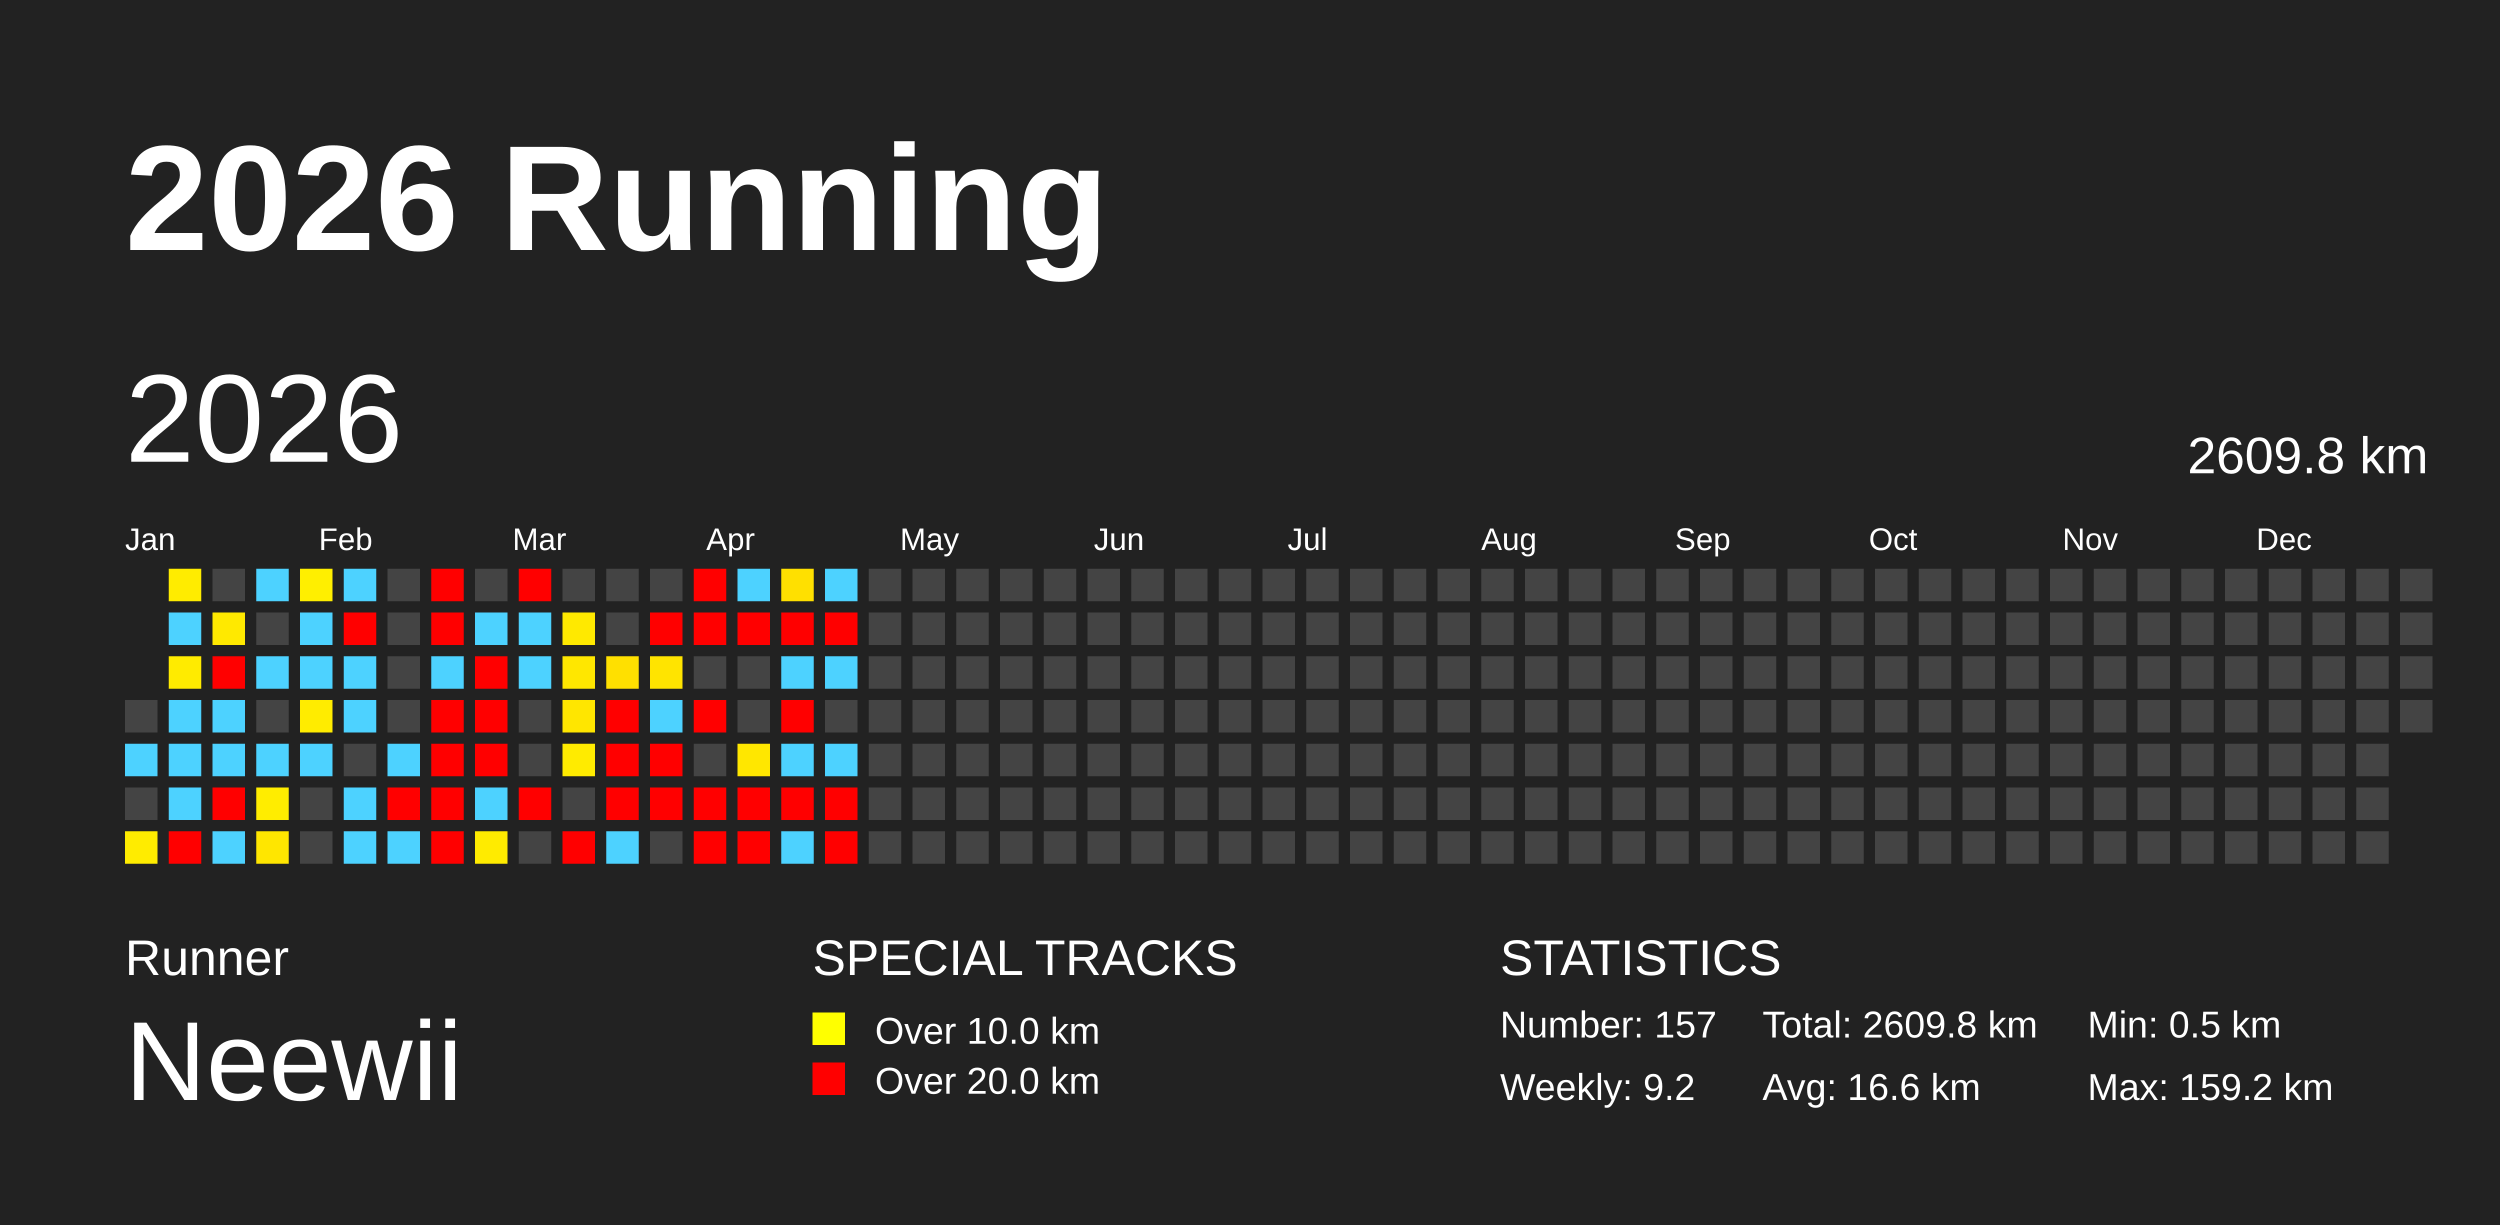
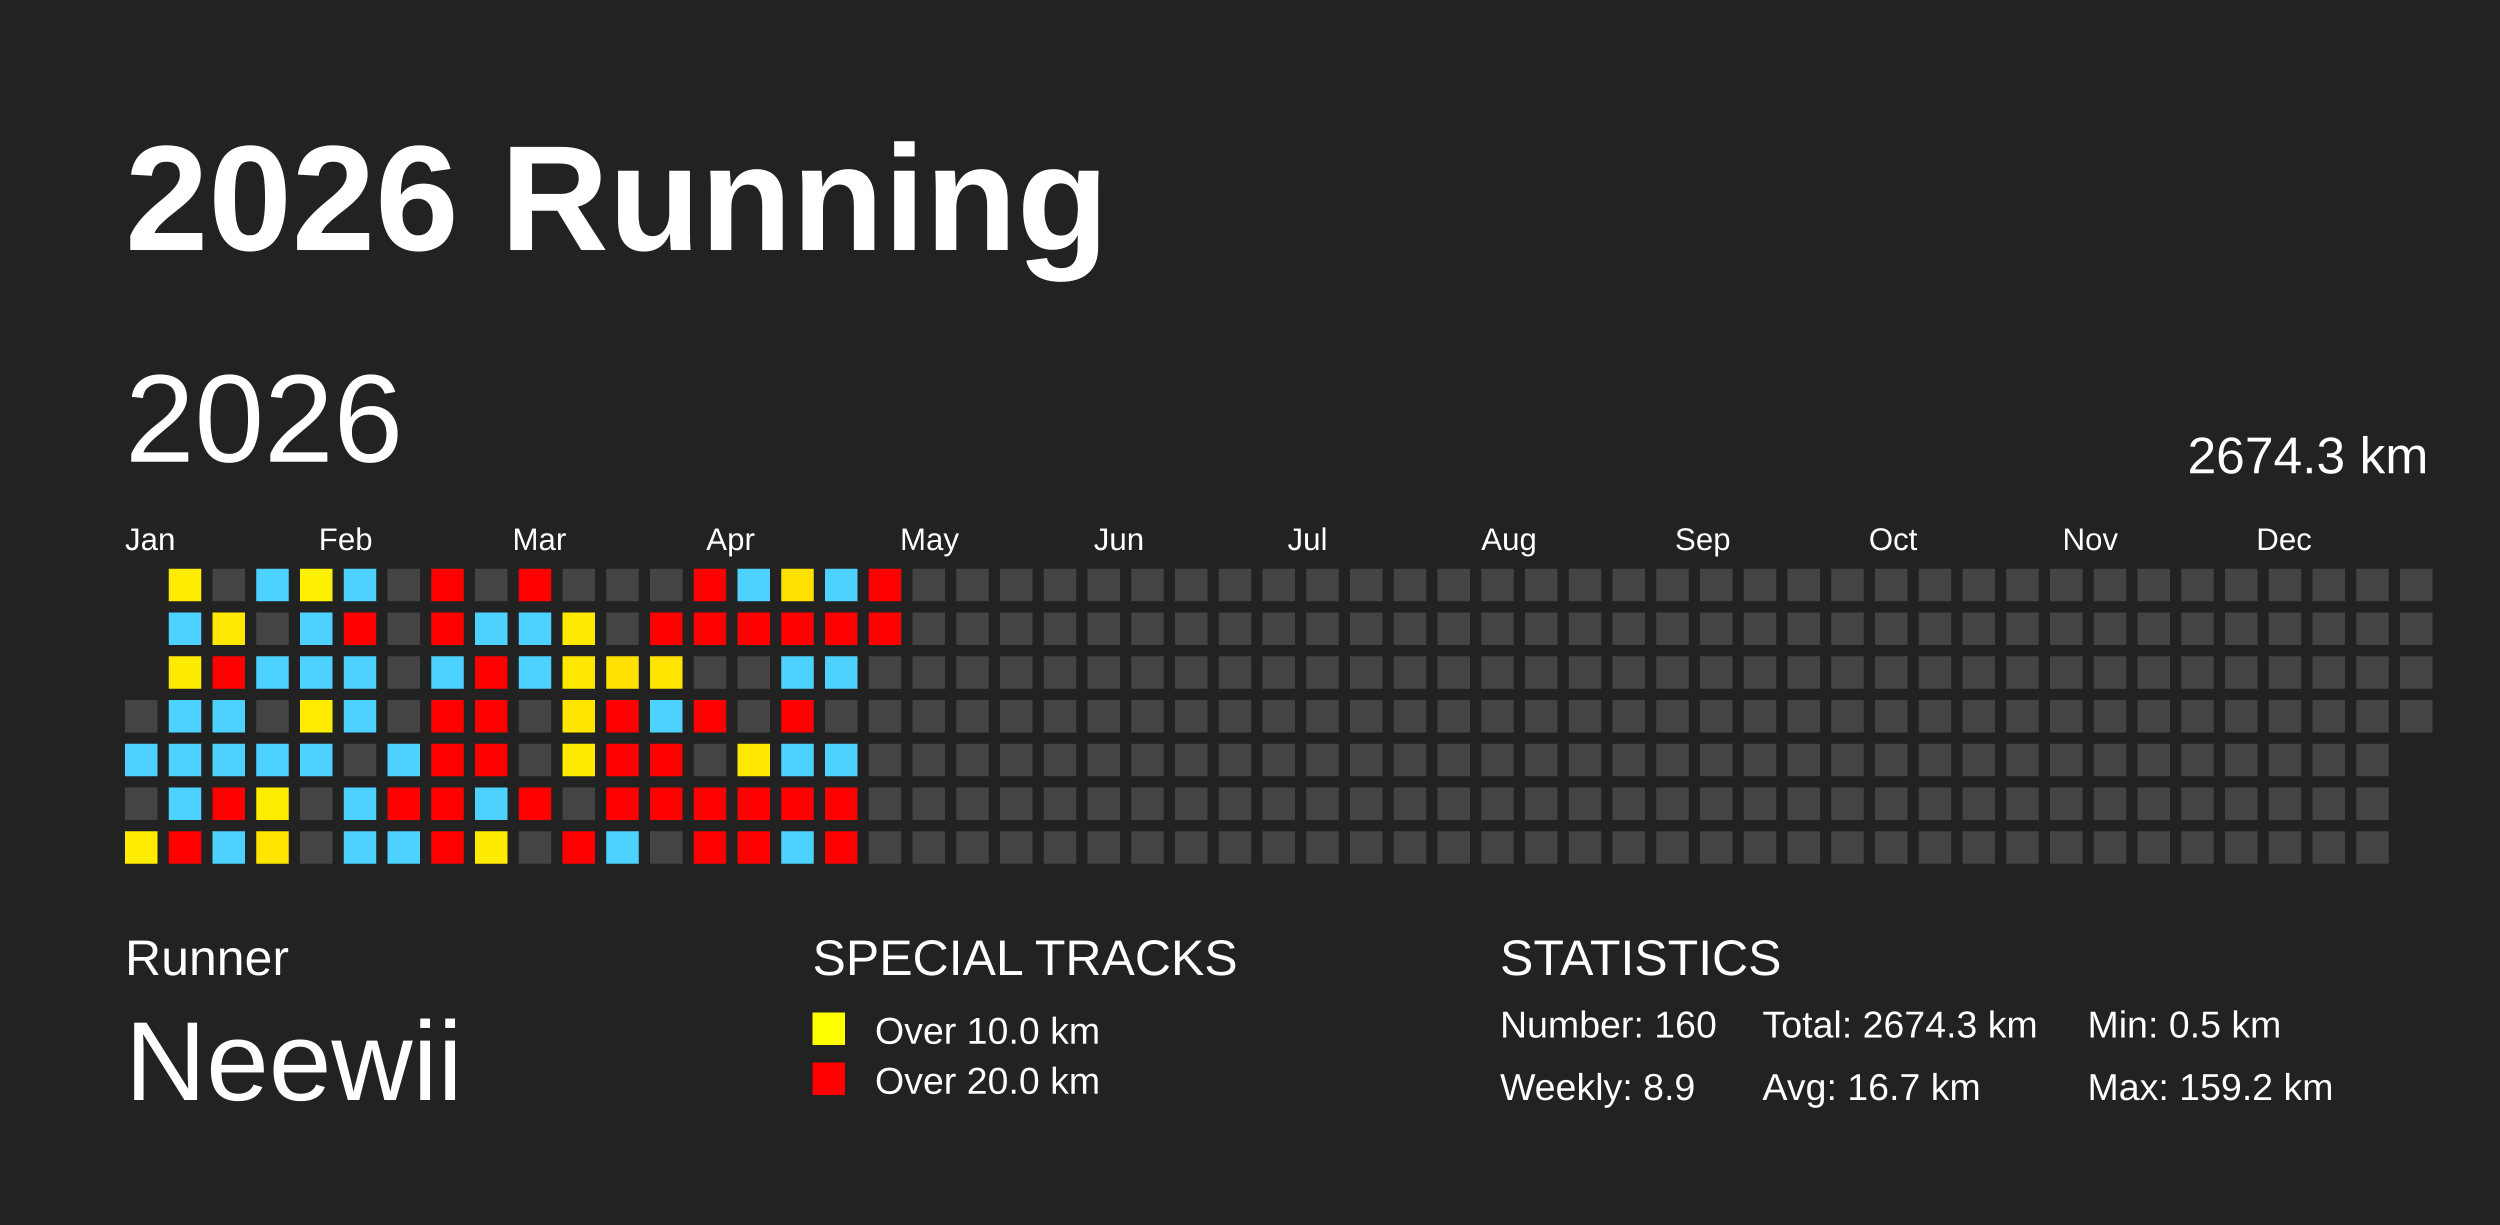
<svg xmlns="http://www.w3.org/2000/svg" baseProfile="full" height="98mm" version="1.1" viewBox="0,0,200,98" width="200mm">
  <defs />
  <rect fill="#222222" height="98" width="200" x="0" y="0" />
  <text fill="#FFFFFF" style="font-size:12px; font-family:Arial; font-weight:bold;" x="10" y="20">2026 Running</text>
  <text fill="#FFFFFF" style="font-size:4px; font-family:Arial" x="10" y="78">Runner</text>
  <text fill="#FFFFFF" style="font-size:9px; font-family:Arial" x="10" y="88">Neewii</text>
  <text fill="#FFFFFF" style="font-size:4px; font-family:Arial" x="65" y="78">SPECIAL TRACKS</text>
  <rect fill="yellow" height="2.6" width="2.6" x="65" y="81" />
  <text fill="#FFFFFF" style="font-size:3px; font-family:Arial" x="70" y="83.5">Over 10.0 km</text>
  <rect fill="red" height="2.6" width="2.6" x="65" y="85" />
  <text fill="#FFFFFF" style="font-size:3px; font-family:Arial" x="70" y="87.5">Over 20.0 km</text>
  <text fill="#FFFFFF" style="font-size:4px; font-family:Arial" x="120" y="78">STATISTICS</text>
-   <text fill="#FFFFFF" style="font-size:3px; font-family:Arial" x="120" y="83">Number: 157</text>
-   <text fill="#FFFFFF" style="font-size:3px; font-family:Arial" x="120" y="88">Weekly: 9.2</text>
-   <text fill="#FFFFFF" style="font-size:3px; font-family:Arial" x="141" y="83">Total: 2609.8 km</text>
-   <text fill="#FFFFFF" style="font-size:3px; font-family:Arial" x="141" y="88">Avg: 16.6 km</text>
+   <text fill="#FFFFFF" style="font-size:3px; font-family:Arial" x="120" y="83">Number: 160</text>
+   <text fill="#FFFFFF" style="font-size:3px; font-family:Arial" x="120" y="88">Weekly: 8.9</text>
+   <text fill="#FFFFFF" style="font-size:3px; font-family:Arial" x="141" y="83">Total: 2674.3 km</text>
+   <text fill="#FFFFFF" style="font-size:3px; font-family:Arial" x="141" y="88">Avg: 16.7 km</text>
  <text fill="#FFFFFF" style="font-size:3px; font-family:Arial" x="167" y="83">Min: 0.5 km</text>
  <text fill="#FFFFFF" style="font-size:3px; font-family:Arial" x="167" y="88">Max: 159.2 km</text>
  <text dominant-baseline="hanging" fill="#FFFFFF" style="font-size:10.0px; font-family:Arial;" x="10" y="30">2026</text>
-   <text dominant-baseline="hanging" fill="#FFFFFF" style="font-size:4.125px; font-family:Arial;" x="175" y="35">2609.8 km</text>
+   <text dominant-baseline="hanging" fill="#FFFFFF" style="font-size:4.125px; font-family:Arial;" x="175" y="35">2674.3 km</text>
  <text fill="#FFFFFF" style="font-size:2.5px; font-family:Arial" x="10.0" y="44">Jan</text>
  <text fill="#FFFFFF" style="font-size:2.5px; font-family:Arial" x="25.5" y="44">Feb</text>
  <text fill="#FFFFFF" style="font-size:2.5px; font-family:Arial" x="41.0" y="44">Mar</text>
  <text fill="#FFFFFF" style="font-size:2.5px; font-family:Arial" x="56.5" y="44">Apr</text>
  <text fill="#FFFFFF" style="font-size:2.5px; font-family:Arial" x="72.0" y="44">May</text>
  <text fill="#FFFFFF" style="font-size:2.5px; font-family:Arial" x="87.5" y="44">Jun</text>
  <text fill="#FFFFFF" style="font-size:2.5px; font-family:Arial" x="103.0" y="44">Jul</text>
  <text fill="#FFFFFF" style="font-size:2.5px; font-family:Arial" x="118.5" y="44">Aug</text>
  <text fill="#FFFFFF" style="font-size:2.5px; font-family:Arial" x="134.0" y="44">Sep</text>
  <text fill="#FFFFFF" style="font-size:2.5px; font-family:Arial" x="149.5" y="44">Oct</text>
  <text fill="#FFFFFF" style="font-size:2.5px; font-family:Arial" x="165.0" y="44">Nov</text>
  <text fill="#FFFFFF" style="font-size:2.5px; font-family:Arial" x="180.5" y="44">Dec</text>
  <rect fill="#444444" height="2.6" width="2.6" x="10.0" y="56.0" />
  <rect fill="#4dd2ff" height="2.6" width="2.6" x="10.0" y="59.5" />
  <rect fill="#444444" height="2.6" width="2.6" x="10.0" y="63.0" />
  <rect fill="#ffec00" height="2.6" width="2.6" x="10.0" y="66.5" />
  <rect fill="#ffec00" height="2.6" width="2.6" x="13.5" y="45.5" />
  <rect fill="#4dd2ff" height="2.6" width="2.6" x="13.5" y="49.0" />
  <rect fill="#ffeb00" height="2.6" width="2.6" x="13.5" y="52.5" />
  <rect fill="#4dd2ff" height="2.6" width="2.6" x="13.5" y="56.0" />
  <rect fill="#4dd2ff" height="2.6" width="2.6" x="13.5" y="59.5" />
  <rect fill="#4dd2ff" height="2.6" width="2.6" x="13.5" y="63.0" />
  <rect fill="red" height="2.6" width="2.6" x="13.5" y="66.5" />
  <rect fill="#444444" height="2.6" width="2.6" x="17.0" y="45.5" />
  <rect fill="#ffe900" height="2.6" width="2.6" x="17.0" y="49.0" />
  <rect fill="red" height="2.6" width="2.6" x="17.0" y="52.5" />
  <rect fill="#4dd2ff" height="2.6" width="2.6" x="17.0" y="56.0" />
  <rect fill="#4dd2ff" height="2.6" width="2.6" x="17.0" y="59.5" />
  <rect fill="red" height="2.6" width="2.6" x="17.0" y="63.0" />
  <rect fill="#4dd2ff" height="2.6" width="2.6" x="17.0" y="66.5" />
  <rect fill="#4dd2ff" height="2.6" width="2.6" x="20.5" y="45.5" />
  <rect fill="#444444" height="2.6" width="2.6" x="20.5" y="49.0" />
  <rect fill="#4dd2ff" height="2.6" width="2.6" x="20.5" y="52.5" />
  <rect fill="#444444" height="2.6" width="2.6" x="20.5" y="56.0" />
  <rect fill="#4dd2ff" height="2.6" width="2.6" x="20.5" y="59.5" />
  <rect fill="#ffed00" height="2.6" width="2.6" x="20.5" y="63.0" />
  <rect fill="#ffe600" height="2.6" width="2.6" x="20.5" y="66.5" />
  <rect fill="#ffef00" height="2.6" width="2.6" x="24.0" y="45.5" />
  <rect fill="#4dd2ff" height="2.6" width="2.6" x="24.0" y="49.0" />
  <rect fill="#4dd2ff" height="2.6" width="2.6" x="24.0" y="52.5" />
  <rect fill="#ffec00" height="2.6" width="2.6" x="24.0" y="56.0" />
  <rect fill="#4dd2ff" height="2.6" width="2.6" x="24.0" y="59.5" />
  <rect fill="#444444" height="2.6" width="2.6" x="24.0" y="63.0" />
  <rect fill="#444444" height="2.6" width="2.6" x="24.0" y="66.5" />
  <rect fill="#4dd2ff" height="2.6" width="2.6" x="27.5" y="45.5" />
  <rect fill="red" height="2.6" width="2.6" x="27.5" y="49.0" />
  <rect fill="#4dd2ff" height="2.6" width="2.6" x="27.5" y="52.5" />
  <rect fill="#4dd2ff" height="2.6" width="2.6" x="27.5" y="56.0" />
  <rect fill="#444444" height="2.6" width="2.6" x="27.5" y="59.5" />
  <rect fill="#4dd2ff" height="2.6" width="2.6" x="27.5" y="63.0" />
  <rect fill="#4dd2ff" height="2.6" width="2.6" x="27.5" y="66.5" />
  <rect fill="#444444" height="2.6" width="2.6" x="31.0" y="45.5" />
  <rect fill="#444444" height="2.6" width="2.6" x="31.0" y="49.0" />
  <rect fill="#444444" height="2.6" width="2.6" x="31.0" y="52.5" />
  <rect fill="#444444" height="2.6" width="2.6" x="31.0" y="56.0" />
  <rect fill="#4dd2ff" height="2.6" width="2.6" x="31.0" y="59.5" />
  <rect fill="red" height="2.6" width="2.6" x="31.0" y="63.0" />
  <rect fill="#4dd2ff" height="2.6" width="2.6" x="31.0" y="66.5" />
  <rect fill="red" height="2.6" width="2.6" x="34.5" y="45.5" />
  <rect fill="red" height="2.6" width="2.6" x="34.5" y="49.0" />
  <rect fill="#4dd2ff" height="2.6" width="2.6" x="34.5" y="52.5" />
  <rect fill="red" height="2.6" width="2.6" x="34.5" y="56.0" />
  <rect fill="red" height="2.6" width="2.6" x="34.5" y="59.5" />
  <rect fill="red" height="2.6" width="2.6" x="34.5" y="63.0" />
  <rect fill="red" height="2.6" width="2.6" x="34.5" y="66.5" />
  <rect fill="#444444" height="2.6" width="2.6" x="38.0" y="45.5" />
  <rect fill="#4dd2ff" height="2.6" width="2.6" x="38.0" y="49.0" />
  <rect fill="red" height="2.6" width="2.6" x="38.0" y="52.5" />
  <rect fill="red" height="2.6" width="2.6" x="38.0" y="56.0" />
  <rect fill="red" height="2.6" width="2.6" x="38.0" y="59.5" />
  <rect fill="#4dd2ff" height="2.6" width="2.6" x="38.0" y="63.0" />
  <rect fill="#ffeb00" height="2.6" width="2.6" x="38.0" y="66.5" />
  <rect fill="red" height="2.6" width="2.6" x="41.5" y="45.5" />
  <rect fill="#4dd2ff" height="2.6" width="2.6" x="41.5" y="49.0" />
  <rect fill="#4dd2ff" height="2.6" width="2.6" x="41.5" y="52.5" />
  <rect fill="#444444" height="2.6" width="2.6" x="41.5" y="56.0" />
  <rect fill="#444444" height="2.6" width="2.6" x="41.5" y="59.5" />
  <rect fill="red" height="2.6" width="2.6" x="41.5" y="63.0" />
  <rect fill="#444444" height="2.6" width="2.6" x="41.5" y="66.5" />
  <rect fill="#444444" height="2.6" width="2.6" x="45.0" y="45.5" />
  <rect fill="#ffe900" height="2.6" width="2.6" x="45.0" y="49.0" />
  <rect fill="#ffe700" height="2.6" width="2.6" x="45.0" y="52.5" />
  <rect fill="#ffe600" height="2.6" width="2.6" x="45.0" y="56.0" />
  <rect fill="#ffeb00" height="2.6" width="2.6" x="45.0" y="59.5" />
  <rect fill="#444444" height="2.6" width="2.6" x="45.0" y="63.0" />
  <rect fill="red" height="2.6" width="2.6" x="45.0" y="66.5" />
  <rect fill="#444444" height="2.6" width="2.6" x="48.5" y="45.5" />
  <rect fill="#444444" height="2.6" width="2.6" x="48.5" y="49.0" />
  <rect fill="#ffe000" height="2.6" width="2.6" x="48.5" y="52.5" />
  <rect fill="red" height="2.6" width="2.6" x="48.5" y="56.0" />
  <rect fill="red" height="2.6" width="2.6" x="48.5" y="59.5" />
  <rect fill="red" height="2.6" width="2.6" x="48.5" y="63.0" />
  <rect fill="#4dd2ff" height="2.6" width="2.6" x="48.5" y="66.5" />
  <rect fill="#444444" height="2.6" width="2.6" x="52.0" y="45.5" />
  <rect fill="red" height="2.6" width="2.6" x="52.0" y="49.0" />
  <rect fill="#ffe400" height="2.6" width="2.6" x="52.0" y="52.5" />
  <rect fill="#4dd2ff" height="2.6" width="2.6" x="52.0" y="56.0" />
  <rect fill="red" height="2.6" width="2.6" x="52.0" y="59.5" />
  <rect fill="red" height="2.6" width="2.6" x="52.0" y="63.0" />
  <rect fill="#444444" height="2.6" width="2.6" x="52.0" y="66.5" />
  <rect fill="red" height="2.6" width="2.6" x="55.5" y="45.5" />
  <rect fill="red" height="2.6" width="2.6" x="55.5" y="49.0" />
  <rect fill="#444444" height="2.6" width="2.6" x="55.5" y="52.5" />
  <rect fill="red" height="2.6" width="2.6" x="55.5" y="56.0" />
  <rect fill="#444444" height="2.6" width="2.6" x="55.5" y="59.5" />
  <rect fill="red" height="2.6" width="2.6" x="55.5" y="63.0" />
  <rect fill="red" height="2.6" width="2.6" x="55.5" y="66.5" />
  <rect fill="#4dd2ff" height="2.6" width="2.6" x="59.0" y="45.5" />
  <rect fill="red" height="2.6" width="2.6" x="59.0" y="49.0" />
  <rect fill="#444444" height="2.6" width="2.6" x="59.0" y="52.5" />
  <rect fill="#444444" height="2.6" width="2.6" x="59.0" y="56.0" />
  <rect fill="#ffe700" height="2.6" width="2.6" x="59.0" y="59.5" />
  <rect fill="red" height="2.6" width="2.6" x="59.0" y="63.0" />
  <rect fill="red" height="2.6" width="2.6" x="59.0" y="66.5" />
  <rect fill="#ffe000" height="2.6" width="2.6" x="62.5" y="45.5" />
  <rect fill="red" height="2.6" width="2.6" x="62.5" y="49.0" />
  <rect fill="#4dd2ff" height="2.6" width="2.6" x="62.5" y="52.5" />
  <rect fill="red" height="2.6" width="2.6" x="62.5" y="56.0" />
  <rect fill="#4dd2ff" height="2.6" width="2.6" x="62.5" y="59.5" />
  <rect fill="red" height="2.6" width="2.6" x="62.5" y="63.0" />
  <rect fill="#4dd2ff" height="2.6" width="2.6" x="62.5" y="66.5" />
  <rect fill="#4dd2ff" height="2.6" width="2.6" x="66.0" y="45.5" />
  <rect fill="red" height="2.6" width="2.6" x="66.0" y="49.0" />
  <rect fill="#4dd2ff" height="2.6" width="2.6" x="66.0" y="52.5" />
  <rect fill="#444444" height="2.6" width="2.6" x="66.0" y="56.0" />
  <rect fill="#4dd2ff" height="2.6" width="2.6" x="66.0" y="59.5" />
  <rect fill="red" height="2.6" width="2.6" x="66.0" y="63.0" />
  <rect fill="red" height="2.6" width="2.6" x="66.0" y="66.5" />
-   <rect fill="#444444" height="2.6" width="2.6" x="69.5" y="45.5" />
-   <rect fill="#444444" height="2.6" width="2.6" x="69.5" y="49.0" />
+   <rect fill="red" height="2.6" width="2.6" x="69.5" y="45.5" />
+   <rect fill="red" height="2.6" width="2.6" x="69.5" y="49.0" />
  <rect fill="#444444" height="2.6" width="2.6" x="69.5" y="52.5" />
  <rect fill="#444444" height="2.6" width="2.6" x="69.5" y="56.0" />
  <rect fill="#444444" height="2.6" width="2.6" x="69.5" y="59.5" />
  <rect fill="#444444" height="2.6" width="2.6" x="69.5" y="63.0" />
  <rect fill="#444444" height="2.6" width="2.6" x="69.5" y="66.5" />
  <rect fill="#444444" height="2.6" width="2.6" x="73.0" y="45.5" />
  <rect fill="#444444" height="2.6" width="2.6" x="73.0" y="49.0" />
  <rect fill="#444444" height="2.6" width="2.6" x="73.0" y="52.5" />
  <rect fill="#444444" height="2.6" width="2.6" x="73.0" y="56.0" />
  <rect fill="#444444" height="2.6" width="2.6" x="73.0" y="59.5" />
  <rect fill="#444444" height="2.6" width="2.6" x="73.0" y="63.0" />
  <rect fill="#444444" height="2.6" width="2.6" x="73.0" y="66.5" />
  <rect fill="#444444" height="2.6" width="2.6" x="76.5" y="45.5" />
  <rect fill="#444444" height="2.6" width="2.6" x="76.5" y="49.0" />
  <rect fill="#444444" height="2.6" width="2.6" x="76.5" y="52.5" />
  <rect fill="#444444" height="2.6" width="2.6" x="76.5" y="56.0" />
  <rect fill="#444444" height="2.6" width="2.6" x="76.5" y="59.5" />
  <rect fill="#444444" height="2.6" width="2.6" x="76.5" y="63.0" />
  <rect fill="#444444" height="2.6" width="2.6" x="76.5" y="66.5" />
  <rect fill="#444444" height="2.6" width="2.6" x="80.0" y="45.5" />
  <rect fill="#444444" height="2.6" width="2.6" x="80.0" y="49.0" />
  <rect fill="#444444" height="2.6" width="2.6" x="80.0" y="52.5" />
  <rect fill="#444444" height="2.6" width="2.6" x="80.0" y="56.0" />
  <rect fill="#444444" height="2.6" width="2.6" x="80.0" y="59.5" />
  <rect fill="#444444" height="2.6" width="2.6" x="80.0" y="63.0" />
  <rect fill="#444444" height="2.6" width="2.6" x="80.0" y="66.5" />
  <rect fill="#444444" height="2.6" width="2.6" x="83.5" y="45.5" />
  <rect fill="#444444" height="2.6" width="2.6" x="83.5" y="49.0" />
  <rect fill="#444444" height="2.6" width="2.6" x="83.5" y="52.5" />
  <rect fill="#444444" height="2.6" width="2.6" x="83.5" y="56.0" />
  <rect fill="#444444" height="2.6" width="2.6" x="83.5" y="59.5" />
  <rect fill="#444444" height="2.6" width="2.6" x="83.5" y="63.0" />
  <rect fill="#444444" height="2.6" width="2.6" x="83.5" y="66.5" />
  <rect fill="#444444" height="2.6" width="2.6" x="87.0" y="45.5" />
  <rect fill="#444444" height="2.6" width="2.6" x="87.0" y="49.0" />
  <rect fill="#444444" height="2.6" width="2.6" x="87.0" y="52.5" />
  <rect fill="#444444" height="2.6" width="2.6" x="87.0" y="56.0" />
  <rect fill="#444444" height="2.6" width="2.6" x="87.0" y="59.5" />
  <rect fill="#444444" height="2.6" width="2.6" x="87.0" y="63.0" />
  <rect fill="#444444" height="2.6" width="2.6" x="87.0" y="66.5" />
  <rect fill="#444444" height="2.6" width="2.6" x="90.5" y="45.5" />
  <rect fill="#444444" height="2.6" width="2.6" x="90.5" y="49.0" />
  <rect fill="#444444" height="2.6" width="2.6" x="90.5" y="52.5" />
  <rect fill="#444444" height="2.6" width="2.6" x="90.5" y="56.0" />
  <rect fill="#444444" height="2.6" width="2.6" x="90.5" y="59.5" />
  <rect fill="#444444" height="2.6" width="2.6" x="90.5" y="63.0" />
  <rect fill="#444444" height="2.6" width="2.6" x="90.5" y="66.5" />
  <rect fill="#444444" height="2.6" width="2.6" x="94.0" y="45.5" />
  <rect fill="#444444" height="2.6" width="2.6" x="94.0" y="49.0" />
  <rect fill="#444444" height="2.6" width="2.6" x="94.0" y="52.5" />
  <rect fill="#444444" height="2.6" width="2.6" x="94.0" y="56.0" />
  <rect fill="#444444" height="2.6" width="2.6" x="94.0" y="59.5" />
  <rect fill="#444444" height="2.6" width="2.6" x="94.0" y="63.0" />
  <rect fill="#444444" height="2.6" width="2.6" x="94.0" y="66.5" />
  <rect fill="#444444" height="2.6" width="2.6" x="97.5" y="45.5" />
  <rect fill="#444444" height="2.6" width="2.6" x="97.5" y="49.0" />
  <rect fill="#444444" height="2.6" width="2.6" x="97.5" y="52.5" />
  <rect fill="#444444" height="2.6" width="2.6" x="97.5" y="56.0" />
  <rect fill="#444444" height="2.6" width="2.6" x="97.5" y="59.5" />
  <rect fill="#444444" height="2.6" width="2.6" x="97.5" y="63.0" />
  <rect fill="#444444" height="2.6" width="2.6" x="97.5" y="66.5" />
  <rect fill="#444444" height="2.6" width="2.6" x="101.0" y="45.5" />
  <rect fill="#444444" height="2.6" width="2.6" x="101.0" y="49.0" />
  <rect fill="#444444" height="2.6" width="2.6" x="101.0" y="52.5" />
  <rect fill="#444444" height="2.6" width="2.6" x="101.0" y="56.0" />
  <rect fill="#444444" height="2.6" width="2.6" x="101.0" y="59.5" />
  <rect fill="#444444" height="2.6" width="2.6" x="101.0" y="63.0" />
  <rect fill="#444444" height="2.6" width="2.6" x="101.0" y="66.5" />
  <rect fill="#444444" height="2.6" width="2.6" x="104.5" y="45.5" />
  <rect fill="#444444" height="2.6" width="2.6" x="104.5" y="49.0" />
  <rect fill="#444444" height="2.6" width="2.6" x="104.5" y="52.5" />
  <rect fill="#444444" height="2.6" width="2.6" x="104.5" y="56.0" />
  <rect fill="#444444" height="2.6" width="2.6" x="104.5" y="59.5" />
  <rect fill="#444444" height="2.6" width="2.6" x="104.5" y="63.0" />
  <rect fill="#444444" height="2.6" width="2.6" x="104.5" y="66.5" />
  <rect fill="#444444" height="2.6" width="2.6" x="108.0" y="45.5" />
  <rect fill="#444444" height="2.6" width="2.6" x="108.0" y="49.0" />
  <rect fill="#444444" height="2.6" width="2.6" x="108.0" y="52.5" />
  <rect fill="#444444" height="2.6" width="2.6" x="108.0" y="56.0" />
  <rect fill="#444444" height="2.6" width="2.6" x="108.0" y="59.5" />
  <rect fill="#444444" height="2.6" width="2.6" x="108.0" y="63.0" />
  <rect fill="#444444" height="2.6" width="2.6" x="108.0" y="66.5" />
  <rect fill="#444444" height="2.6" width="2.6" x="111.5" y="45.5" />
  <rect fill="#444444" height="2.6" width="2.6" x="111.5" y="49.0" />
  <rect fill="#444444" height="2.6" width="2.6" x="111.5" y="52.5" />
  <rect fill="#444444" height="2.6" width="2.6" x="111.5" y="56.0" />
  <rect fill="#444444" height="2.6" width="2.6" x="111.5" y="59.5" />
  <rect fill="#444444" height="2.6" width="2.6" x="111.5" y="63.0" />
  <rect fill="#444444" height="2.6" width="2.6" x="111.5" y="66.5" />
  <rect fill="#444444" height="2.6" width="2.6" x="115.0" y="45.5" />
  <rect fill="#444444" height="2.6" width="2.6" x="115.0" y="49.0" />
  <rect fill="#444444" height="2.6" width="2.6" x="115.0" y="52.5" />
  <rect fill="#444444" height="2.6" width="2.6" x="115.0" y="56.0" />
  <rect fill="#444444" height="2.6" width="2.6" x="115.0" y="59.5" />
  <rect fill="#444444" height="2.6" width="2.6" x="115.0" y="63.0" />
  <rect fill="#444444" height="2.6" width="2.6" x="115.0" y="66.5" />
  <rect fill="#444444" height="2.6" width="2.6" x="118.5" y="45.5" />
  <rect fill="#444444" height="2.6" width="2.6" x="118.5" y="49.0" />
  <rect fill="#444444" height="2.6" width="2.6" x="118.5" y="52.5" />
  <rect fill="#444444" height="2.6" width="2.6" x="118.5" y="56.0" />
  <rect fill="#444444" height="2.6" width="2.6" x="118.5" y="59.5" />
  <rect fill="#444444" height="2.6" width="2.6" x="118.5" y="63.0" />
  <rect fill="#444444" height="2.6" width="2.6" x="118.5" y="66.5" />
  <rect fill="#444444" height="2.6" width="2.6" x="122.0" y="45.5" />
  <rect fill="#444444" height="2.6" width="2.6" x="122.0" y="49.0" />
  <rect fill="#444444" height="2.6" width="2.6" x="122.0" y="52.5" />
  <rect fill="#444444" height="2.6" width="2.6" x="122.0" y="56.0" />
  <rect fill="#444444" height="2.6" width="2.6" x="122.0" y="59.5" />
  <rect fill="#444444" height="2.6" width="2.6" x="122.0" y="63.0" />
  <rect fill="#444444" height="2.6" width="2.6" x="122.0" y="66.5" />
  <rect fill="#444444" height="2.6" width="2.6" x="125.5" y="45.5" />
  <rect fill="#444444" height="2.6" width="2.6" x="125.5" y="49.0" />
  <rect fill="#444444" height="2.6" width="2.6" x="125.5" y="52.5" />
  <rect fill="#444444" height="2.6" width="2.6" x="125.5" y="56.0" />
  <rect fill="#444444" height="2.6" width="2.6" x="125.5" y="59.5" />
  <rect fill="#444444" height="2.6" width="2.6" x="125.5" y="63.0" />
  <rect fill="#444444" height="2.6" width="2.6" x="125.5" y="66.5" />
  <rect fill="#444444" height="2.6" width="2.6" x="129.0" y="45.5" />
  <rect fill="#444444" height="2.6" width="2.6" x="129.0" y="49.0" />
  <rect fill="#444444" height="2.6" width="2.6" x="129.0" y="52.5" />
  <rect fill="#444444" height="2.6" width="2.6" x="129.0" y="56.0" />
  <rect fill="#444444" height="2.6" width="2.6" x="129.0" y="59.5" />
  <rect fill="#444444" height="2.6" width="2.6" x="129.0" y="63.0" />
  <rect fill="#444444" height="2.6" width="2.6" x="129.0" y="66.5" />
  <rect fill="#444444" height="2.6" width="2.6" x="132.5" y="45.5" />
  <rect fill="#444444" height="2.6" width="2.6" x="132.5" y="49.0" />
  <rect fill="#444444" height="2.6" width="2.6" x="132.5" y="52.5" />
  <rect fill="#444444" height="2.6" width="2.6" x="132.5" y="56.0" />
  <rect fill="#444444" height="2.6" width="2.6" x="132.5" y="59.5" />
  <rect fill="#444444" height="2.6" width="2.6" x="132.5" y="63.0" />
  <rect fill="#444444" height="2.6" width="2.6" x="132.5" y="66.5" />
  <rect fill="#444444" height="2.6" width="2.6" x="136.0" y="45.5" />
  <rect fill="#444444" height="2.6" width="2.6" x="136.0" y="49.0" />
  <rect fill="#444444" height="2.6" width="2.6" x="136.0" y="52.5" />
  <rect fill="#444444" height="2.6" width="2.6" x="136.0" y="56.0" />
  <rect fill="#444444" height="2.6" width="2.6" x="136.0" y="59.5" />
  <rect fill="#444444" height="2.6" width="2.6" x="136.0" y="63.0" />
  <rect fill="#444444" height="2.6" width="2.6" x="136.0" y="66.5" />
  <rect fill="#444444" height="2.6" width="2.6" x="139.5" y="45.5" />
  <rect fill="#444444" height="2.6" width="2.6" x="139.5" y="49.0" />
  <rect fill="#444444" height="2.6" width="2.6" x="139.5" y="52.5" />
  <rect fill="#444444" height="2.6" width="2.6" x="139.5" y="56.0" />
  <rect fill="#444444" height="2.6" width="2.6" x="139.5" y="59.5" />
  <rect fill="#444444" height="2.6" width="2.6" x="139.5" y="63.0" />
  <rect fill="#444444" height="2.6" width="2.6" x="139.5" y="66.5" />
  <rect fill="#444444" height="2.6" width="2.6" x="143.0" y="45.5" />
  <rect fill="#444444" height="2.6" width="2.6" x="143.0" y="49.0" />
  <rect fill="#444444" height="2.6" width="2.6" x="143.0" y="52.5" />
  <rect fill="#444444" height="2.6" width="2.6" x="143.0" y="56.0" />
  <rect fill="#444444" height="2.6" width="2.6" x="143.0" y="59.5" />
  <rect fill="#444444" height="2.6" width="2.6" x="143.0" y="63.0" />
  <rect fill="#444444" height="2.6" width="2.6" x="143.0" y="66.5" />
  <rect fill="#444444" height="2.6" width="2.6" x="146.5" y="45.5" />
  <rect fill="#444444" height="2.6" width="2.6" x="146.5" y="49.0" />
  <rect fill="#444444" height="2.6" width="2.6" x="146.5" y="52.5" />
  <rect fill="#444444" height="2.6" width="2.6" x="146.5" y="56.0" />
  <rect fill="#444444" height="2.6" width="2.6" x="146.5" y="59.5" />
  <rect fill="#444444" height="2.6" width="2.6" x="146.5" y="63.0" />
  <rect fill="#444444" height="2.6" width="2.6" x="146.5" y="66.5" />
  <rect fill="#444444" height="2.6" width="2.6" x="150.0" y="45.5" />
  <rect fill="#444444" height="2.6" width="2.6" x="150.0" y="49.0" />
  <rect fill="#444444" height="2.6" width="2.6" x="150.0" y="52.5" />
  <rect fill="#444444" height="2.6" width="2.6" x="150.0" y="56.0" />
  <rect fill="#444444" height="2.6" width="2.6" x="150.0" y="59.5" />
  <rect fill="#444444" height="2.6" width="2.6" x="150.0" y="63.0" />
  <rect fill="#444444" height="2.6" width="2.6" x="150.0" y="66.5" />
  <rect fill="#444444" height="2.6" width="2.6" x="153.5" y="45.5" />
  <rect fill="#444444" height="2.6" width="2.6" x="153.5" y="49.0" />
  <rect fill="#444444" height="2.6" width="2.6" x="153.5" y="52.5" />
  <rect fill="#444444" height="2.6" width="2.6" x="153.5" y="56.0" />
  <rect fill="#444444" height="2.6" width="2.6" x="153.5" y="59.5" />
  <rect fill="#444444" height="2.6" width="2.6" x="153.5" y="63.0" />
  <rect fill="#444444" height="2.6" width="2.6" x="153.5" y="66.5" />
  <rect fill="#444444" height="2.6" width="2.6" x="157.0" y="45.5" />
  <rect fill="#444444" height="2.6" width="2.6" x="157.0" y="49.0" />
  <rect fill="#444444" height="2.6" width="2.6" x="157.0" y="52.5" />
  <rect fill="#444444" height="2.6" width="2.6" x="157.0" y="56.0" />
  <rect fill="#444444" height="2.6" width="2.6" x="157.0" y="59.5" />
  <rect fill="#444444" height="2.6" width="2.6" x="157.0" y="63.0" />
  <rect fill="#444444" height="2.6" width="2.6" x="157.0" y="66.5" />
  <rect fill="#444444" height="2.6" width="2.6" x="160.5" y="45.5" />
  <rect fill="#444444" height="2.6" width="2.6" x="160.5" y="49.0" />
  <rect fill="#444444" height="2.6" width="2.6" x="160.5" y="52.5" />
  <rect fill="#444444" height="2.6" width="2.6" x="160.5" y="56.0" />
  <rect fill="#444444" height="2.6" width="2.6" x="160.5" y="59.5" />
  <rect fill="#444444" height="2.6" width="2.6" x="160.5" y="63.0" />
  <rect fill="#444444" height="2.6" width="2.6" x="160.5" y="66.5" />
  <rect fill="#444444" height="2.6" width="2.6" x="164.0" y="45.5" />
  <rect fill="#444444" height="2.6" width="2.6" x="164.0" y="49.0" />
  <rect fill="#444444" height="2.6" width="2.6" x="164.0" y="52.5" />
  <rect fill="#444444" height="2.6" width="2.6" x="164.0" y="56.0" />
  <rect fill="#444444" height="2.6" width="2.6" x="164.0" y="59.5" />
  <rect fill="#444444" height="2.6" width="2.6" x="164.0" y="63.0" />
  <rect fill="#444444" height="2.6" width="2.6" x="164.0" y="66.5" />
  <rect fill="#444444" height="2.6" width="2.6" x="167.5" y="45.5" />
  <rect fill="#444444" height="2.6" width="2.6" x="167.5" y="49.0" />
  <rect fill="#444444" height="2.6" width="2.6" x="167.5" y="52.5" />
  <rect fill="#444444" height="2.6" width="2.6" x="167.5" y="56.0" />
  <rect fill="#444444" height="2.6" width="2.6" x="167.5" y="59.5" />
  <rect fill="#444444" height="2.6" width="2.6" x="167.5" y="63.0" />
  <rect fill="#444444" height="2.6" width="2.6" x="167.5" y="66.5" />
  <rect fill="#444444" height="2.6" width="2.6" x="171.0" y="45.5" />
  <rect fill="#444444" height="2.6" width="2.6" x="171.0" y="49.0" />
  <rect fill="#444444" height="2.6" width="2.6" x="171.0" y="52.5" />
  <rect fill="#444444" height="2.6" width="2.6" x="171.0" y="56.0" />
  <rect fill="#444444" height="2.6" width="2.6" x="171.0" y="59.5" />
  <rect fill="#444444" height="2.6" width="2.6" x="171.0" y="63.0" />
  <rect fill="#444444" height="2.6" width="2.6" x="171.0" y="66.5" />
  <rect fill="#444444" height="2.6" width="2.6" x="174.5" y="45.5" />
  <rect fill="#444444" height="2.6" width="2.6" x="174.5" y="49.0" />
  <rect fill="#444444" height="2.6" width="2.6" x="174.5" y="52.5" />
  <rect fill="#444444" height="2.6" width="2.6" x="174.5" y="56.0" />
  <rect fill="#444444" height="2.6" width="2.6" x="174.5" y="59.5" />
  <rect fill="#444444" height="2.6" width="2.6" x="174.5" y="63.0" />
  <rect fill="#444444" height="2.6" width="2.6" x="174.5" y="66.5" />
  <rect fill="#444444" height="2.6" width="2.6" x="178.0" y="45.5" />
  <rect fill="#444444" height="2.6" width="2.6" x="178.0" y="49.0" />
  <rect fill="#444444" height="2.6" width="2.6" x="178.0" y="52.5" />
  <rect fill="#444444" height="2.6" width="2.6" x="178.0" y="56.0" />
  <rect fill="#444444" height="2.6" width="2.6" x="178.0" y="59.5" />
  <rect fill="#444444" height="2.6" width="2.6" x="178.0" y="63.0" />
  <rect fill="#444444" height="2.6" width="2.6" x="178.0" y="66.5" />
  <rect fill="#444444" height="2.6" width="2.6" x="181.5" y="45.5" />
  <rect fill="#444444" height="2.6" width="2.6" x="181.5" y="49.0" />
  <rect fill="#444444" height="2.6" width="2.6" x="181.5" y="52.5" />
  <rect fill="#444444" height="2.6" width="2.6" x="181.5" y="56.0" />
  <rect fill="#444444" height="2.6" width="2.6" x="181.5" y="59.5" />
  <rect fill="#444444" height="2.6" width="2.6" x="181.5" y="63.0" />
  <rect fill="#444444" height="2.6" width="2.6" x="181.5" y="66.5" />
  <rect fill="#444444" height="2.6" width="2.6" x="185.0" y="45.5" />
  <rect fill="#444444" height="2.6" width="2.6" x="185.0" y="49.0" />
  <rect fill="#444444" height="2.6" width="2.6" x="185.0" y="52.5" />
  <rect fill="#444444" height="2.6" width="2.6" x="185.0" y="56.0" />
  <rect fill="#444444" height="2.6" width="2.6" x="185.0" y="59.5" />
  <rect fill="#444444" height="2.6" width="2.6" x="185.0" y="63.0" />
  <rect fill="#444444" height="2.6" width="2.6" x="185.0" y="66.5" />
  <rect fill="#444444" height="2.6" width="2.6" x="188.5" y="45.5" />
  <rect fill="#444444" height="2.6" width="2.6" x="188.5" y="49.0" />
  <rect fill="#444444" height="2.6" width="2.6" x="188.5" y="52.5" />
  <rect fill="#444444" height="2.6" width="2.6" x="188.5" y="56.0" />
  <rect fill="#444444" height="2.6" width="2.6" x="188.5" y="59.5" />
  <rect fill="#444444" height="2.6" width="2.6" x="188.5" y="63.0" />
  <rect fill="#444444" height="2.6" width="2.6" x="188.5" y="66.5" />
  <rect fill="#444444" height="2.6" width="2.6" x="192.0" y="45.5" />
  <rect fill="#444444" height="2.6" width="2.6" x="192.0" y="49.0" />
  <rect fill="#444444" height="2.6" width="2.6" x="192.0" y="52.5" />
  <rect fill="#444444" height="2.6" width="2.6" x="192.0" y="56.0" />
</svg>
